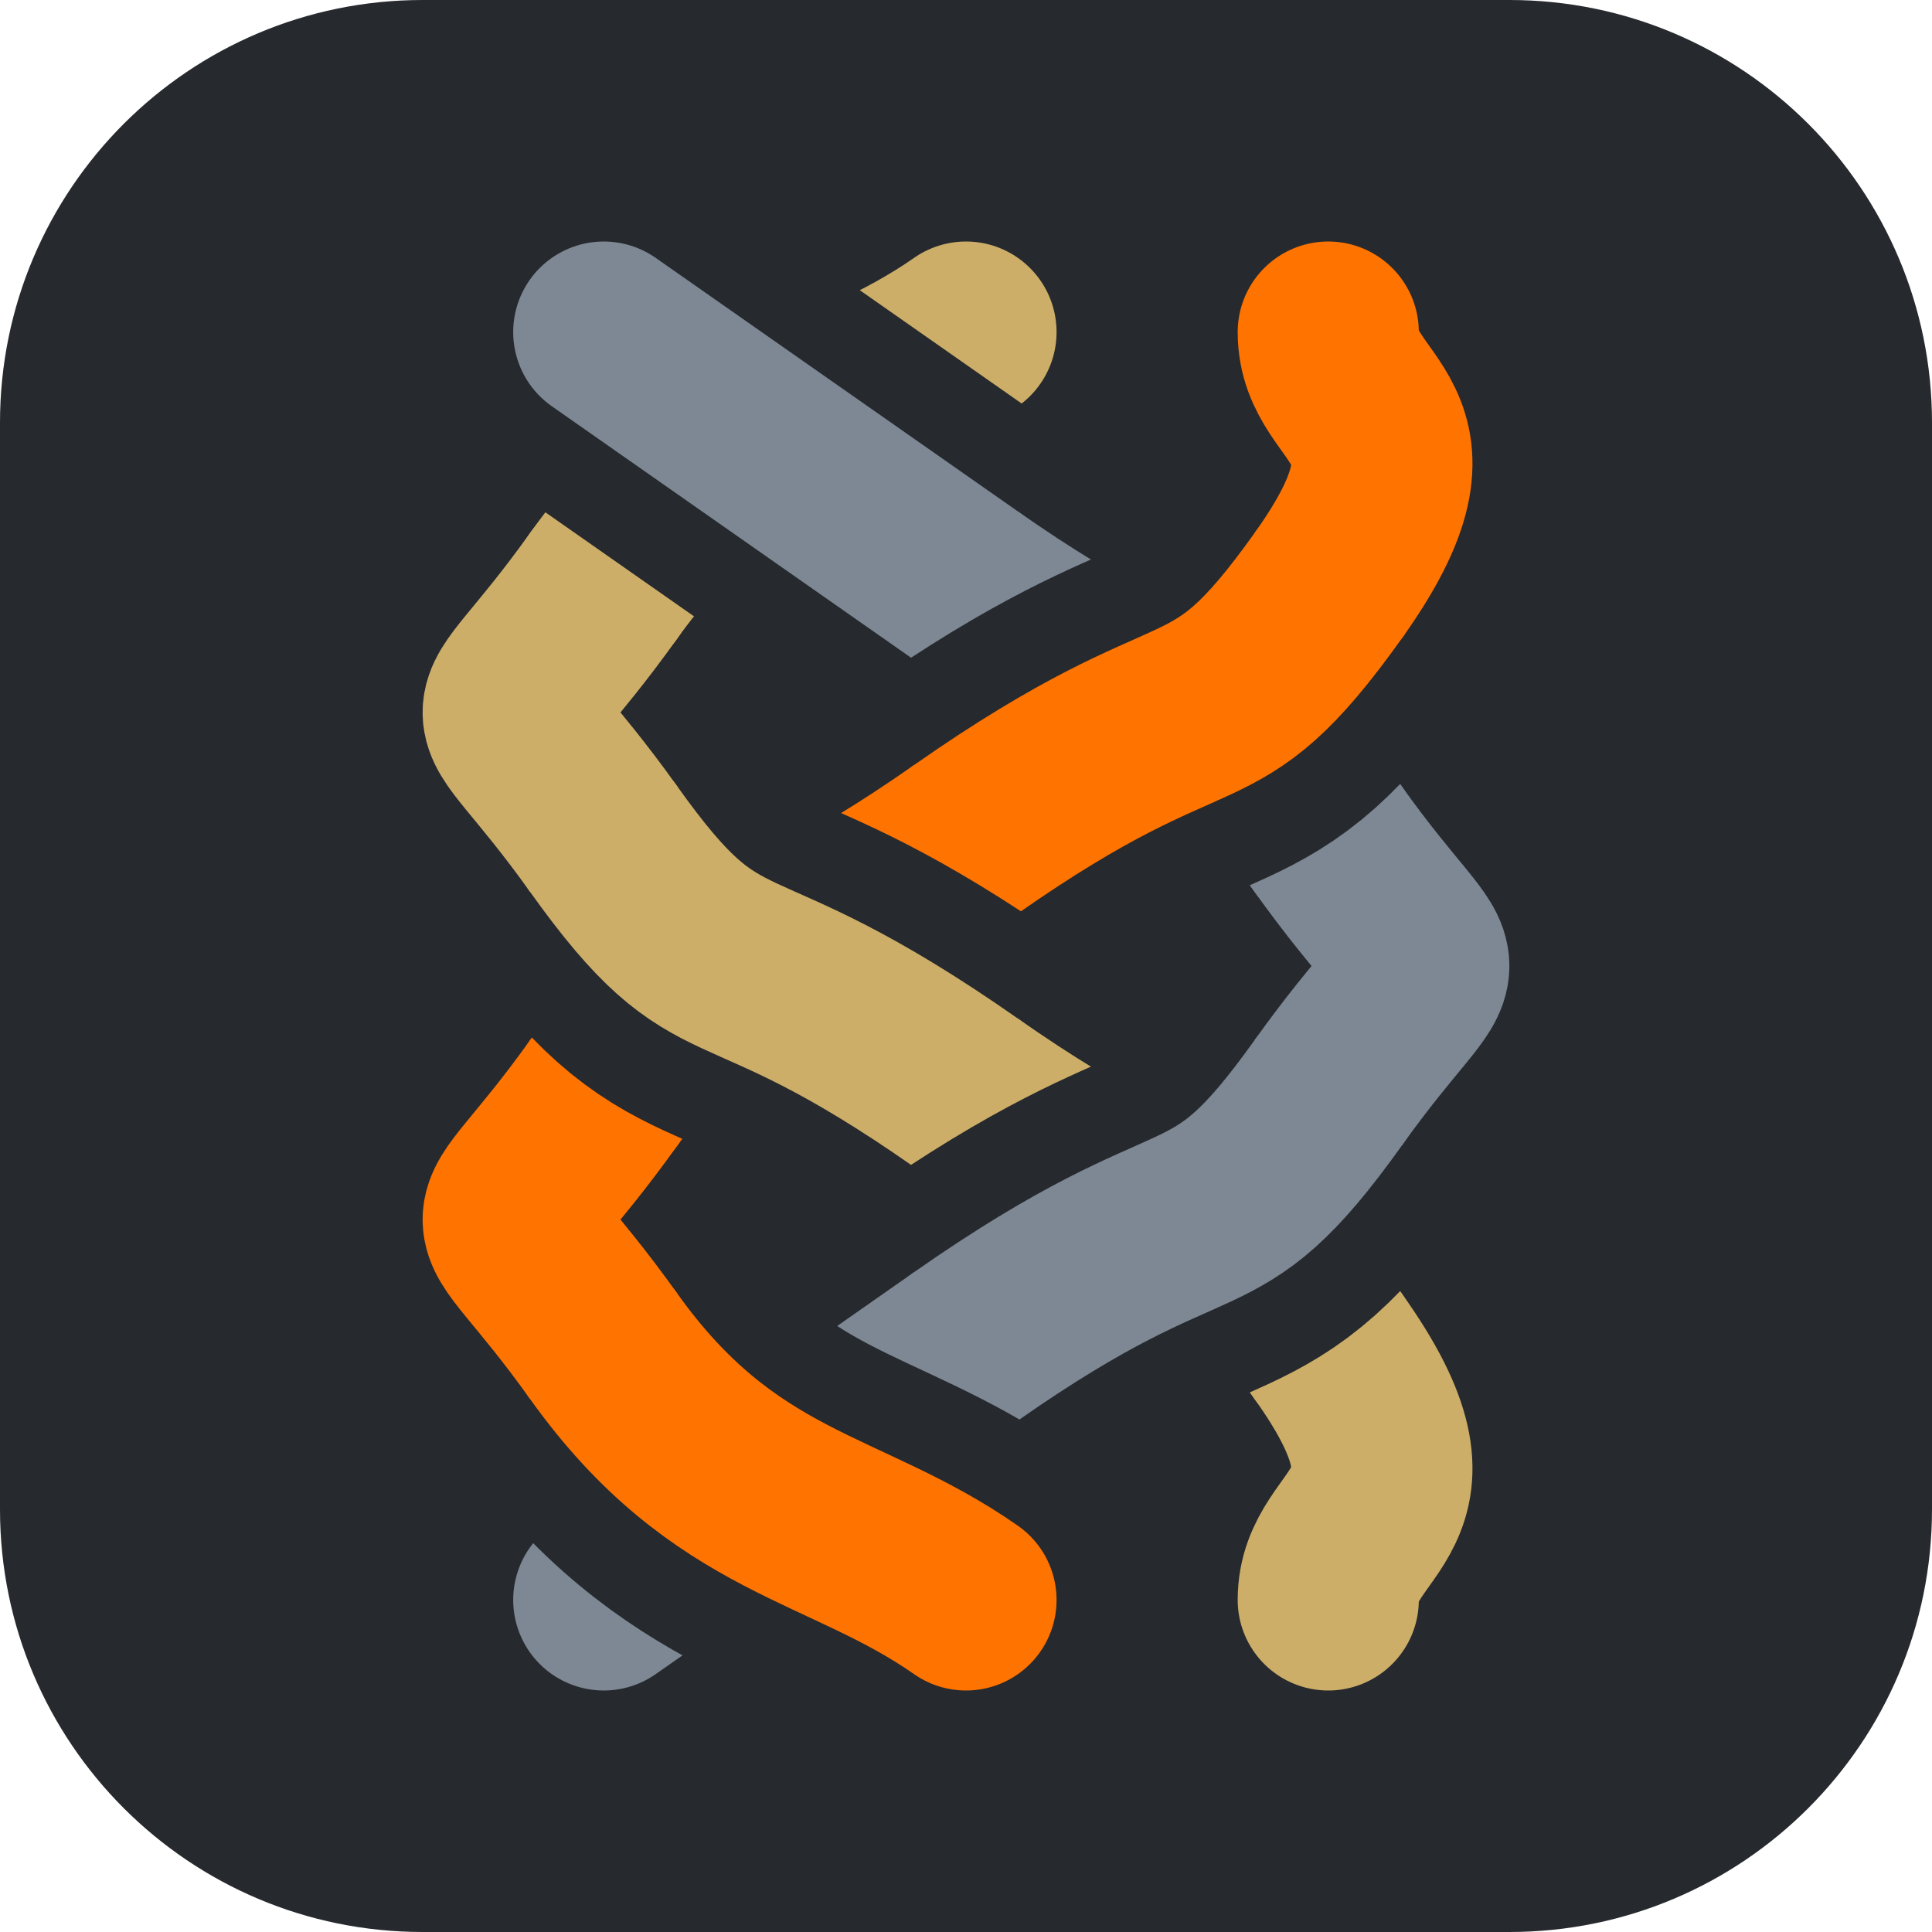
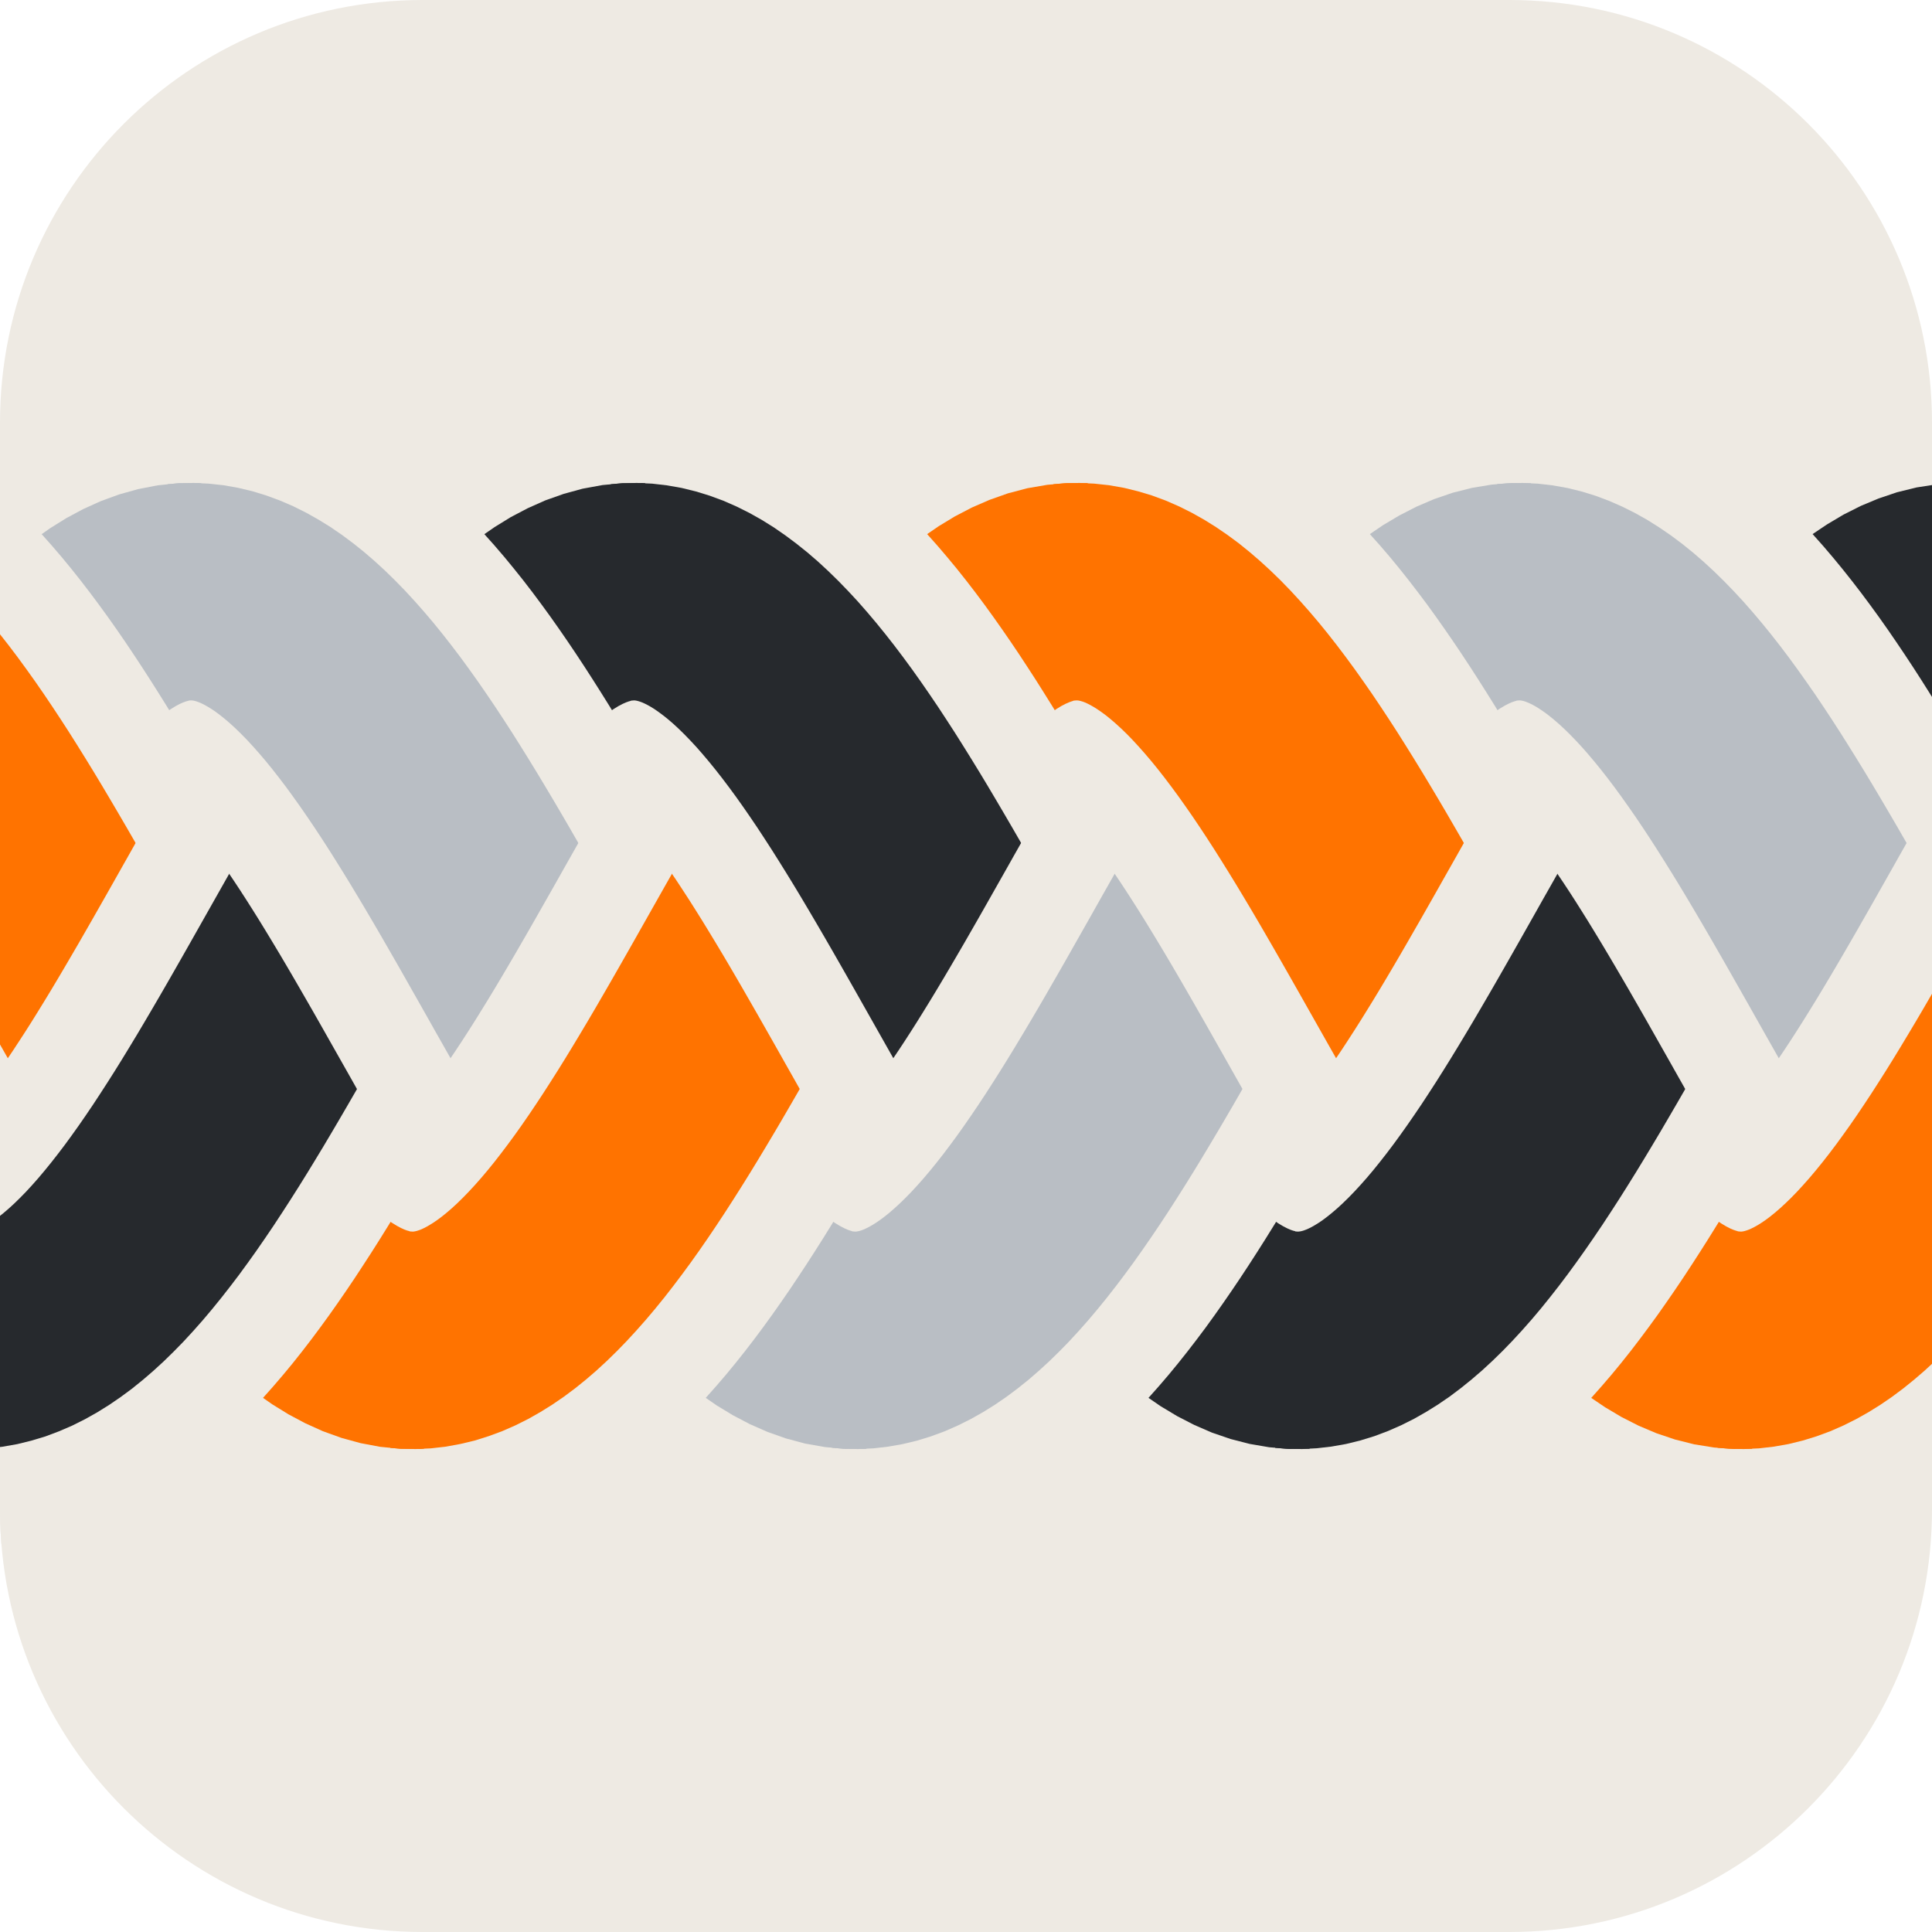
<svg xmlns="http://www.w3.org/2000/svg" viewBox="0 0 32 32">
-   <rect width="32" height="32" rx="7" fill="#26292D" />
-   <path d="M16.00 5.50C14.00 6.90 12.00 6.90 10.00 9.70" stroke="#CDAE68" stroke-width="3.0" stroke-linecap="round" fill="none" />
-   <path d="M22.00 5.50C22.00 6.90 24.00 6.90 22.00 9.70" stroke="#FF7300" stroke-width="3.0" stroke-linecap="round" fill="none" />
-   <path d="M16.00 9.70C20.00 12.50 20.00 11.10 22.00 13.90" stroke="#7D8894" stroke-width="3.0" stroke-linecap="round" fill="none" />
-   <path d="M10.00 9.70C8.00 12.50 8.00 11.10 10.00 13.90" stroke="#CDAE68" stroke-width="3.0" stroke-linecap="round" fill="none" />
-   <path d="M22.00 13.90C24.00 16.70 24.00 15.30 22.00 18.10" stroke="#7D8894" stroke-width="3.0" stroke-linecap="round" fill="none" />
-   <path d="M16.00 13.90C12.00 16.70 12.00 15.30 10.00 18.10" stroke="#FF7300" stroke-width="3.0" stroke-linecap="round" fill="none" />
-   <path d="M16.00 18.10C20.00 20.90 20.00 19.50 22.00 22.30" stroke="#CDAE68" stroke-width="3.0" stroke-linecap="round" fill="none" />
-   <path d="M10.00 18.10C8.00 20.90 8.00 19.50 10.00 22.30" stroke="#FF7300" stroke-width="3.0" stroke-linecap="round" fill="none" />
-   <path d="M16.00 22.30C12.00 25.10 12.00 25.10 10.00 26.50" stroke="#7D8894" stroke-width="3.0" stroke-linecap="round" fill="none" />
-   <path d="M22.00 22.30C24.00 25.10 22.00 25.10 22.00 26.50" stroke="#CDAE68" stroke-width="3.0" stroke-linecap="round" fill="none" />
-   <path d="M10.00 5.50C12.00 6.90 12.00 6.90 16.00 9.70" stroke="#26292D" stroke-width="6.0" stroke-linecap="butt" fill="none" />
-   <path d="M10.00 5.50C12.00 6.90 12.00 6.90 16.00 9.70" stroke="#7D8894" stroke-width="3.0" stroke-linecap="round" fill="none" />
-   <path d="M22.00 9.70C20.00 12.50 20.00 11.10 16.00 13.90" stroke="#26292D" stroke-width="6.0" stroke-linecap="butt" fill="none" />
-   <path d="M22.00 9.70C20.00 12.50 20.00 11.10 16.00 13.90" stroke="#FF7300" stroke-width="3.0" stroke-linecap="round" fill="none" />
-   <path d="M10.00 13.90C12.00 16.70 12.00 15.30 16.00 18.10" stroke="#26292D" stroke-width="6.0" stroke-linecap="butt" fill="none" />
-   <path d="M10.00 13.90C12.00 16.70 12.00 15.30 16.00 18.10" stroke="#CDAE68" stroke-width="3.0" stroke-linecap="round" fill="none" />
-   <path d="M22.00 18.10C20.00 20.90 20.00 19.50 16.00 22.30" stroke="#26292D" stroke-width="6.0" stroke-linecap="butt" fill="none" />
-   <path d="M22.00 18.10C20.00 20.90 20.00 19.50 16.00 22.30" stroke="#7D8894" stroke-width="3.0" stroke-linecap="round" fill="none" />
-   <path d="M10.00 22.30C12.00 25.10 14.00 25.10 16.00 26.50" stroke="#26292D" stroke-width="6.0" stroke-linecap="butt" fill="none" />
-   <path d="M10.00 22.30C12.00 25.10 14.00 25.10 16.00 26.50" stroke="#FF7300" stroke-width="3.0" stroke-linecap="round" fill="none" />
+   <defs>
+     <clipPath id="cA">
+       <rect width="32" height="32" rx="7" />
+     </clipPath>
+   </defs>
+   <rect width="32" height="32" rx="7" fill="#EEEAE3" />
+   <g clip-path="url(#cA)">
+     <path d="M-5.000 17.747L-4.825 18.042L-4.650 18.332L-4.475 18.616L-4.300 18.893L-4.125 19.164L-3.950 19.426L-3.775 19.680L-3.600 19.925L-3.425 20.160L-3.250 20.384L-3.075 20.598L-2.900 20.800L-2.725 20.990L-2.550 21.167L-2.375 21.332L-2.200 21.483L-2.025 21.621L-1.850 21.745L-1.675 21.854L-1.500 21.949L-1.325 22.029L-1.150 22.093L-0.975 22.143L-0.800 22.177L-0.625 22.196L-0.450 22.199L-0.275 22.187L-0.100 22.160L0.075 22.117L0.250 22.058L0.425 21.985L0.600 21.897L0.775 21.793L0.950 21.676L1.125 21.544L1.300 21.399L1.475 21.240L1.650 21.067L1.825 20.883L2.000 20.686L2.175 20.477L2.350 20.257L2.525 20.027L2.700 19.786L2.875 19.536L3.050 19.277L3.225 19.010L3.400 18.736L3.575 18.454L3.750 18.167L3.925 17.874L4.100 17.576L4.275 17.275L4.450 16.970L4.625 16.663L4.800 16.354L4.975 16.044L5.150 15.734L5.325 15.425L5.500 15.118L5.675 14.812L5.850 14.510L6.025 14.211L6.200 13.916L6.375 13.627L6.550 13.344L6.725 13.068L6.900 12.798L7.075 12.537L7.250 12.284L7.425 12.041L7.600 11.808L7.775 11.585L7.950 11.373L8.125 11.172L8.300 10.984L8.475 10.808L8.650 10.645L8.825 10.496L9.000 10.360L9.175 10.239L9.350 10.131L9.525 10.039L9.700 9.961L9.875 9.899L10.050 9.851L10.225 9.819L10.400 9.803L10.575 9.801L10.750 9.816L10.925 9.846L11.100 9.891L11.275 9.951L11.450 10.027L11.625 10.117L11.800 10.222L11.975 10.342L12.150 10.476L12.325 10.623L12.500 10.784L12.675 10.958L12.850 11.145L13.025 11.343L13.200 11.554L13.375 11.775L13.550 12.007L13.725 12.249L13.900 12.500L14.075 12.761L14.250 13.029L14.425 13.304L14.600 13.587L14.775 13.875L14.950 14.168L15.125 14.467L15.300 14.769L15.475 15.074L15.650 15.381L15.825 15.690L16.000 16.000L16.175 16.310L16.350 16.619L16.525 16.926L16.700 17.231L16.875 17.533L17.050 17.832L17.225 18.125L17.400 18.413L17.575 18.696L17.750 18.971L17.925 19.239L18.100 19.500L18.275 19.751L18.450 19.993L18.625 20.225L18.800 20.446L18.975 20.657L19.150 20.855L19.325 21.042L19.500 21.216L19.675 21.377L19.850 21.524L20.025 21.658L20.200 21.778L20.375 21.883L20.550 21.973L20.725 22.049L20.900 22.109L21.075 22.154L21.250 22.184L21.425 22.199L21.600 22.197L21.775 22.181L21.950 22.149L22.125 22.101L22.300 22.039L22.475 21.961L22.650 21.869L22.825 21.761L23.000 21.640L23.175 21.504L23.350 21.355L23.525 21.192L23.700 21.016L23.875 20.828L24.050 20.627L24.225 20.415L24.400 20.192L24.575 19.959L24.750 19.716L24.925 19.463L25.100 19.202L25.275 18.932L25.450 18.656L25.625 18.373L25.800 18.084L25.975 17.789L26.150 17.490L26.325 17.188L26.500 16.882L26.675 16.575L26.850 16.266L27.025 15.956L27.200 15.646L27.375 15.337L27.550 15.030L27.725 14.725L27.900 14.424L28.075 14.126L28.250 13.833L28.425 13.546L28.600 13.264L28.775 12.990L28.950 12.723L29.125 12.464L29.300 12.214L29.475 11.973L29.650 11.743L29.825 11.523L30.000 11.314L30.175 11.117L30.350 10.933L30.525 10.760L30.700 10.601L30.875 10.456L31.050 10.324L31.225 10.207L31.400 10.103L31.575 10.015L31.750 9.942L31.925 9.883L32.100 9.840L32.275 9.813L32.450 9.801L32.625 9.804L32.800 9.823L32.975 9.857L33.150 9.907L33.325 9.971L33.500 10.051L33.675 10.146L33.850 10.255L34.025 10.379L34.200 10.517L34.375 10.668L34.550 10.833L34.725 11.010L34.900 11.200L35.075 11.402L35.250 11.616L35.425 11.840L35.600 12.075L35.775 12.320L35.950 12.574L36.125 12.836L36.300 13.107L36.475 13.384L36.650 13.668L36.825 13.958L37.000 14.253" stroke="#26292D" stroke-width="3.6" stroke-linecap="butt" fill="none" />
+     <path d="M-5.000 20.278L-4.825 20.049L-4.650 19.809L-4.475 19.560L-4.300 19.302L-4.125 19.036L-3.950 18.762L-3.775 18.481L-3.600 18.194L-3.425 17.902L-3.250 17.605L-3.075 17.303L-2.900 16.999L-2.725 16.692L-2.550 16.383L-2.375 16.074L-2.200 15.764L-2.025 15.455L-1.850 15.147L-1.675 14.841L-1.500 14.538L-1.325 14.239L-1.150 13.944L-0.975 13.655L-0.800 13.371L-0.625 13.094L-0.450 12.824L-0.275 12.562L-0.100 12.308L0.075 12.064L0.250 11.830L0.425 11.606L0.600 11.393L0.775 11.191L0.950 11.001L1.125 10.824L1.300 10.660L1.475 10.510L1.650 10.373L1.825 10.250L2.000 10.141L2.175 10.047L2.350 9.968L2.525 9.904L2.700 9.855L2.875 9.821L3.050 9.803L3.225 9.801L3.400 9.814L3.575 9.842L3.750 9.886L3.925 9.945L4.100 10.019L4.275 10.108L4.450 10.212L4.625 10.330L4.800 10.462L4.975 10.609L5.150 10.768L5.325 10.941L5.500 11.126L5.675 11.324L5.850 11.533L6.025 11.754L6.200 11.985L6.375 12.226L6.550 12.476L6.725 12.735L6.900 13.003L7.075 13.278L7.250 13.559L7.425 13.847L7.600 14.140L7.775 14.438L7.950 14.740L8.125 15.045L8.300 15.352L8.475 15.661L8.650 15.970L8.825 16.280L9.000 16.589L9.175 16.897L9.350 17.202L9.525 17.505L9.700 17.803L9.875 18.097L10.050 18.386L10.225 18.669L10.400 18.945L10.575 19.214L10.750 19.475L10.925 19.727L11.100 19.970L11.275 20.203L11.450 20.426L11.625 20.637L11.800 20.837L11.975 21.025L12.150 21.200L12.325 21.362L12.500 21.511L12.675 21.646L12.850 21.767L13.025 21.873L13.200 21.965L13.375 22.042L13.550 22.104L13.725 22.151L13.900 22.182L14.075 22.198L14.250 22.198L14.425 22.183L14.600 22.153L14.775 22.107L14.950 22.045L15.125 21.969L15.300 21.878L15.475 21.772L15.650 21.652L15.825 21.518L16.000 21.369L16.175 21.208L16.350 21.033L16.525 20.846L16.700 20.647L16.875 20.436L17.050 20.214L17.225 19.982L17.400 19.739L17.575 19.487L17.750 19.227L17.925 18.958L18.100 18.682L18.275 18.400L18.450 18.111L18.625 17.817L18.800 17.519L18.975 17.217L19.150 16.912L19.325 16.604L19.500 16.295L19.675 15.985L19.850 15.676L20.025 15.367L20.200 15.059L20.375 14.754L20.550 14.452L20.725 14.154L20.900 13.861L21.075 13.573L21.250 13.291L21.425 13.016L21.600 12.748L21.775 12.488L21.950 12.237L22.125 11.996L22.300 11.764L22.475 11.544L22.650 11.334L22.825 11.136L23.000 10.950L23.175 10.776L23.350 10.616L23.525 10.469L23.700 10.336L23.875 10.217L24.050 10.113L24.225 10.023L24.400 9.948L24.575 9.888L24.750 9.844L24.925 9.815L25.100 9.801L25.275 9.803L25.450 9.820L25.625 9.853L25.800 9.901L25.975 9.964L26.150 10.043L26.325 10.136L26.500 10.244L26.675 10.366L26.850 10.503L27.025 10.653L27.200 10.816L27.375 10.993L27.550 11.182L27.725 11.383L27.900 11.595L28.075 11.819L28.250 12.053L28.425 12.296L28.600 12.549L28.775 12.811L28.950 13.081L29.125 13.357L29.300 13.641L29.475 13.930L29.650 14.225L29.825 14.524L30.000 14.827L30.175 15.132L30.350 15.440L30.525 15.749L30.700 16.059L30.875 16.369L31.050 16.677L31.225 16.984L31.400 17.289L31.575 17.590L31.750 17.888L31.925 18.180L32.100 18.468L32.275 18.749L32.450 19.023L32.625 19.290L32.800 19.548L32.975 19.798L33.150 20.038L33.325 20.268L33.500 20.487L33.675 20.695L33.850 20.892L34.025 21.076L34.200 21.247L34.375 21.406L34.550 21.551L34.725 21.682L34.900 21.799L35.075 21.901L35.250 21.989L35.425 22.061L35.600 22.119L35.775 22.161L35.950 22.188L36.125 22.200L36.300 22.196L36.475 22.176L36.650 22.141L36.825 22.091L37.000 22.025" stroke="#B9BEC4" stroke-width="3.6" stroke-linecap="butt" fill="none" />
+     <path d="M-5.000 9.975L-4.825 9.909L-4.650 9.859L-4.475 9.824L-4.300 9.804L-4.125 9.800L-3.950 9.812L-3.775 9.839L-3.600 9.881L-3.425 9.939L-3.250 10.011L-3.075 10.099L-2.900 10.201L-2.725 10.318L-2.550 10.449L-2.375 10.594L-2.200 10.753L-2.025 10.924L-1.850 11.108L-1.675 11.305L-1.500 11.513L-1.325 11.732L-1.150 11.962L-0.975 12.202L-0.800 12.452L-0.625 12.710L-0.450 12.977L-0.275 13.251L-0.100 13.532L0.075 13.820L0.250 14.112L0.425 14.410L0.600 14.711L0.775 15.016L0.950 15.323L1.125 15.631L1.300 15.941L1.475 16.251L1.650 16.560L1.825 16.868L2.000 17.173L2.175 17.476L2.350 17.775L2.525 18.070L2.700 18.359L2.875 18.643L3.050 18.919L3.225 19.189L3.400 19.451L3.575 19.704L3.750 19.947L3.925 20.181L4.100 20.405L4.275 20.617L4.450 20.818L4.625 21.007L4.800 21.184L4.975 21.347L5.150 21.497L5.325 21.634L5.500 21.756L5.675 21.864L5.850 21.957L6.025 22.036L6.200 22.099L6.375 22.147L6.550 22.180L6.725 22.197L6.900 22.199L7.075 22.185L7.250 22.156L7.425 22.112L7.600 22.052L7.775 21.977L7.950 21.887L8.125 21.783L8.300 21.664L8.475 21.531L8.650 21.384L8.825 21.224L9.000 21.050L9.175 20.864L9.350 20.666L9.525 20.456L9.700 20.236L9.875 20.004L10.050 19.763L10.225 19.512L10.400 19.252L10.575 18.984L10.750 18.709L10.925 18.427L11.100 18.139L11.275 17.846L11.450 17.548L11.625 17.246L11.800 16.941L11.975 16.633L12.150 16.324L12.325 16.015L12.500 15.705L12.675 15.396L12.850 15.088L13.025 14.783L13.200 14.481L13.375 14.183L13.550 13.889L13.725 13.600L13.900 13.318L14.075 13.042L14.250 12.773L14.425 12.513L14.600 12.261L14.775 12.018L14.950 11.786L15.125 11.564L15.300 11.353L15.475 11.154L15.650 10.967L15.825 10.792L16.000 10.631L16.175 10.482L16.350 10.348L16.525 10.228L16.700 10.122L16.875 10.031L17.050 9.955L17.225 9.893L17.400 9.847L17.575 9.817L17.750 9.802L17.925 9.802L18.100 9.818L18.275 9.849L18.450 9.896L18.625 9.958L18.800 10.035L18.975 10.127L19.150 10.233L19.325 10.354L19.500 10.489L19.675 10.638L19.850 10.800L20.025 10.975L20.200 11.163L20.375 11.363L20.550 11.574L20.725 11.797L20.900 12.030L21.075 12.273L21.250 12.525L21.425 12.786L21.600 13.055L21.775 13.331L21.950 13.614L22.125 13.903L22.300 14.197L22.475 14.495L22.650 14.798L22.825 15.103L23.000 15.411L23.175 15.720L23.350 16.030L23.525 16.339L23.700 16.648L23.875 16.955L24.050 17.260L24.225 17.562L24.400 17.860L24.575 18.153L24.750 18.441L24.925 18.722L25.100 18.997L25.275 19.265L25.450 19.524L25.625 19.774L25.800 20.015L25.975 20.246L26.150 20.467L26.325 20.676L26.500 20.874L26.675 21.059L26.850 21.232L27.025 21.391L27.200 21.538L27.375 21.670L27.550 21.788L27.725 21.892L27.900 21.981L28.075 22.055L28.250 22.114L28.425 22.158L28.600 22.186L28.775 22.199L28.950 22.197L29.125 22.179L29.300 22.145L29.475 22.096L29.650 22.032L29.825 21.953L30.000 21.859L30.175 21.750L30.350 21.627L30.525 21.490L30.700 21.340L30.875 21.176L31.050 20.999L31.225 20.809L31.400 20.607L31.575 20.394L31.750 20.170L31.925 19.936L32.100 19.692L32.275 19.438L32.450 19.176L32.625 18.906L32.800 18.629L32.975 18.345L33.150 18.056L33.325 17.761L33.500 17.462L33.675 17.159L33.850 16.853L34.025 16.545L34.200 16.236L34.375 15.926L34.550 15.617L34.725 15.308L34.900 15.001L35.075 14.697L35.250 14.395L35.425 14.098L35.600 13.806L35.775 13.519L35.950 13.238L36.125 12.964L36.300 12.698L36.475 12.440L36.650 12.191L36.825 11.951L37.000 11.722" stroke="#FF7300" stroke-width="3.6" stroke-linecap="butt" fill="none" />
+     <path d="M-5.000 20.278L-4.926 20.183L-4.852 20.085L-4.778 19.986L-4.704 19.885L-4.630 19.782L-4.557 19.677L-4.483 19.571L-4.409 19.463L-4.335 19.354L-4.261 19.243L-4.187 19.131L-4.113 19.017L-4.039 18.902L-3.965 18.786L-3.891 18.669L-3.817 18.550L-3.743 18.430L-3.670 18.309L-3.596 18.187L-3.522 18.064L-3.448 17.940L-3.374 17.816L-3.300 17.690L-3.226 17.564L-3.152 17.437L-3.078 17.309L-3.004 17.181L-2.930 17.052L-2.857 16.923L-2.783 16.793L-2.709 16.663L-2.635 16.533L-2.561 16.403L-2.487 16.272L-2.413 16.141L-2.339 16.010L-2.265 15.879L-2.191 15.749L-2.117 15.618L-2.044 15.487L-1.970 15.357L-1.896 15.227L-1.822 15.097L-1.748 14.968L-1.674 14.839L-1.600 14.711L-1.526 14.583L-1.452 14.456L-1.378 14.330L-1.304 14.204L-1.230 14.079L-1.157 13.955L-1.083 13.832L-1.009 13.710L-0.935 13.589L-0.861 13.469L-0.787 13.350L-0.713 13.232L-0.639 13.116L-0.565 13.001" stroke="#EEEAE3" stroke-width="6.8" stroke-linecap="butt" fill="none" />
+     <path d="M-5.000 20.278L-4.921 20.176L-4.842 20.072L-4.763 19.966L-4.684 19.857L-4.605 19.747L-4.527 19.635L-4.448 19.520L-4.369 19.404L-4.290 19.287L-4.211 19.168L-4.132 19.047L-4.053 18.924L-3.974 18.800L-3.895 18.675L-3.816 18.548L-3.737 18.420L-3.658 18.291L-3.580 18.160L-3.501 18.029L-3.422 17.896L-3.343 17.763L-3.264 17.628L-3.185 17.493L-3.106 17.357L-3.027 17.221L-2.948 17.083L-2.869 16.945L-2.790 16.807L-2.712 16.668L-2.633 16.529L-2.554 16.390L-2.475 16.250L-2.396 16.111L-2.317 15.971L-2.238 15.831L-2.159 15.692L-2.080 15.552L-2.001 15.413L-1.922 15.274L-1.844 15.135L-1.765 14.997L-1.686 14.860L-1.607 14.723L-1.528 14.586L-1.449 14.451L-1.370 14.316L-1.291 14.182L-1.212 14.049L-1.133 13.916L-1.054 13.785L-0.975 13.655L-0.897 13.527L-0.818 13.399L-0.739 13.273L-0.660 13.148L-0.581 13.025L-0.502 12.903L-0.423 12.783L-0.344 12.664L-0.265 12.547" stroke="#B9BEC4" stroke-width="3.6" stroke-linecap="butt" fill="none" />
+     <path d="M-4.101 9.801L-3.981 9.809L-3.861 9.824L-3.741 9.846L-3.621 9.875L-3.501 9.912L-3.381 9.956L-3.261 10.006L-3.141 10.064L-3.021 10.129L-2.901 10.201L-2.781 10.279L-2.661 10.365L-2.541 10.457L-2.421 10.555L-2.301 10.660L-2.181 10.771L-2.061 10.888L-1.941 11.011L-1.821 11.140L-1.701 11.275L-1.581 11.415L-1.461 11.561L-1.341 11.712L-1.221 11.868L-1.101 12.029L-0.981 12.194L-0.861 12.364L-0.741 12.538L-0.621 12.717L-0.501 12.899L-0.381 13.085L-0.261 13.274L-0.141 13.466L-0.021 13.662L0.099 13.860L0.219 14.060L0.339 14.263L0.459 14.468L0.579 14.675L0.699 14.883L0.819 15.093L0.939 15.304L1.059 15.515L1.179 15.727L1.299 15.940L1.419 16.152L1.539 16.364L1.659 16.576L1.779 16.787L1.899 16.998L2.019 17.207L2.139 17.414L2.259 17.620L2.379 17.825L2.499 18.027L2.619 18.226L2.739 18.423L2.859 18.617L2.979 18.808L3.099 18.996" stroke="#EEEAE3" stroke-width="6.8" stroke-linecap="butt" fill="none" />
+     <path d="M-4.401 9.814L-4.271 9.803L-4.141 9.800L-4.011 9.806L-3.881 9.821L-3.751 9.844L-3.621 9.875L-3.491 9.915L-3.361 9.964L-3.231 10.020L-3.101 10.085L-2.971 10.158L-2.841 10.239L-2.711 10.328L-2.581 10.425L-2.451 10.530L-2.321 10.642L-2.191 10.761L-2.061 10.888L-1.931 11.022L-1.801 11.162L-1.671 11.310L-1.541 11.463L-1.411 11.623L-1.281 11.789L-1.151 11.961L-1.021 12.139L-0.891 12.321L-0.761 12.509L-0.631 12.702L-0.501 12.899L-0.371 13.100L-0.241 13.306L-0.111 13.515L0.019 13.727L0.149 13.943L0.279 14.162L0.409 14.383L0.539 14.606L0.669 14.831L0.799 15.058L0.929 15.286L1.059 15.515L1.189 15.745L1.319 15.975L1.449 16.205L1.579 16.435L1.709 16.664L1.839 16.893L1.969 17.120L2.099 17.345L2.229 17.569L2.359 17.791L2.489 18.010L2.619 18.226L2.749 18.439L2.879 18.649L3.009 18.856L3.139 19.058L3.269 19.256L3.399 19.450" stroke="#FF7300" stroke-width="3.6" stroke-linecap="butt" fill="none" />
+     <path d="M-0.436 22.199L-0.316 22.191L-0.196 22.177L-0.076 22.155L0.044 22.125L0.164 22.089L0.284 22.045L0.404 21.995L0.524 21.937L0.644 21.872L0.764 21.801L0.884 21.722L1.004 21.637L1.124 21.545L1.244 21.447L1.364 21.342L1.484 21.231L1.604 21.114L1.724 20.991L1.844 20.862L1.964 20.727L2.084 20.587L2.204 20.442L2.324 20.291L2.444 20.135L2.564 19.974L2.684 19.809L2.804 19.639L2.924 19.465L3.044 19.287L3.164 19.104L3.284 18.919L3.404 18.730L3.524 18.537L3.644 18.342L3.764 18.144L3.884 17.943L4.004 17.740L4.124 17.535L4.244 17.329L4.364 17.120L4.484 16.911L4.604 16.700L4.724 16.489L4.844 16.277L4.964 16.064L5.084 15.852L5.204 15.639L5.324 15.428L5.444 15.216L5.564 15.006L5.684 14.797L5.804 14.589L5.924 14.383L6.044 14.179L6.164 13.977L6.284 13.777L6.404 13.580L6.524 13.386L6.644 13.195L6.764 13.007" stroke="#EEEAE3" stroke-width="6.8" stroke-linecap="butt" fill="none" />
+     <path d="M-0.736 22.186L-0.606 22.197L-0.476 22.200L-0.346 22.194L-0.216 22.180L-0.086 22.157L0.044 22.125L0.174 22.086L0.304 22.037L0.434 21.981L0.564 21.916L0.694 21.843L0.824 21.762L0.954 21.673L1.084 21.577L1.214 21.472L1.344 21.360L1.474 21.241L1.604 21.114L1.734 20.981L1.864 20.840L1.994 20.693L2.124 20.539L2.254 20.379L2.384 20.213L2.514 20.042L2.644 19.864L2.774 19.682L2.904 19.494L3.034 19.302L3.164 19.104L3.294 18.903L3.424 18.698L3.554 18.489L3.684 18.276L3.814 18.061L3.944 17.842L4.074 17.621L4.204 17.398L4.334 17.173L4.464 16.946L4.594 16.718L4.724 16.489L4.854 16.259L4.984 16.029L5.114 15.799L5.244 15.569L5.374 15.339L5.504 15.111L5.634 14.884L5.764 14.658L5.894 14.435L6.024 14.213L6.154 13.994L6.284 13.777L6.414 13.564L6.544 13.354L6.674 13.148L6.804 12.945L6.934 12.747L7.064 12.554" stroke="#26292D" stroke-width="3.6" stroke-linecap="butt" fill="none" />
+     <path d="M3.228 9.801L3.348 9.808L3.468 9.823L3.588 9.845L3.708 9.874L3.828 9.910L3.948 9.954L4.068 10.004L4.188 10.062L4.308 10.127L4.428 10.198L4.548 10.276L4.668 10.361L4.788 10.453L4.908 10.551L5.028 10.656L5.148 10.767L5.268 10.884L5.388 11.007L5.508 11.136L5.628 11.270L5.748 11.410L5.868 11.556L5.988 11.706L6.108 11.862L6.228 12.023L6.348 12.188L6.468 12.358L6.588 12.532L6.708 12.710L6.828 12.892L6.948 13.078L7.068 13.267L7.188 13.459L7.308 13.655L7.428 13.853L7.548 14.053L7.668 14.256L7.788 14.461L7.908 14.668L8.028 14.876L8.148 15.085L8.268 15.296L8.388 15.508L8.508 15.720L8.628 15.932L8.748 16.144L8.868 16.357L8.988 16.569L9.108 16.780L9.228 16.990L9.348 17.199L9.468 17.407L9.588 17.613L9.708 17.817L9.828 18.019L9.948 18.219L10.068 18.416L10.188 18.610L10.308 18.801L10.428 18.989" stroke="#EEEAE3" stroke-width="6.8" stroke-linecap="butt" fill="none" />
+     <path d="M2.928 9.814L3.058 9.803L3.188 9.800L3.318 9.806L3.448 9.820L3.578 9.843L3.708 9.874L3.838 9.914L3.968 9.962L4.098 10.018L4.228 10.083L4.358 10.156L4.488 10.236L4.618 10.325L4.748 10.422L4.878 10.526L5.008 10.638L5.138 10.757L5.268 10.884L5.398 11.017L5.528 11.158L5.658 11.305L5.788 11.458L5.918 11.618L6.048 11.784L6.178 11.955L6.308 12.133L6.438 12.315L6.568 12.503L6.698 12.695L6.828 12.892L6.958 13.093L7.088 13.299L7.218 13.508L7.348 13.720L7.478 13.936L7.608 14.154L7.738 14.375L7.868 14.598L7.998 14.824L8.128 15.050L8.258 15.278L8.388 15.508L8.518 15.737L8.648 15.967L8.778 16.198L8.908 16.427L9.038 16.657L9.168 16.885L9.298 17.112L9.428 17.338L9.558 17.562L9.688 17.783L9.818 18.003L9.948 18.219L10.078 18.432L10.208 18.642L10.338 18.849L10.468 19.051L10.598 19.249L10.728 19.443" stroke="#B9BEC4" stroke-width="3.6" stroke-linecap="butt" fill="none" />
+     <path d="M6.903 22.199L7.023 22.191L7.143 22.176L7.263 22.153L7.383 22.124L7.503 22.087L7.623 22.043L7.743 21.992L7.863 21.934L7.983 21.869L8.103 21.797L8.223 21.718L8.343 21.632L8.463 21.540L8.583 21.442L8.703 21.337L8.823 21.225L8.943 21.108L9.063 20.985L9.183 20.855L9.303 20.720L9.423 20.580L9.543 20.434L9.663 20.283L9.783 20.127L9.903 19.966L10.023 19.800L10.143 19.630L10.263 19.456L10.383 19.277L10.503 19.095L10.623 18.909L10.743 18.720L10.863 18.527L10.983 18.332L11.103 18.134L11.223 17.933L11.343 17.730L11.463 17.525L11.583 17.318L11.703 17.110L11.823 16.900L11.943 16.689L12.063 16.478L12.183 16.266L12.303 16.053L12.423 15.841L12.543 15.629L12.663 15.417L12.783 15.206L12.903 14.995L13.023 14.786L13.143 14.579L13.263 14.373L13.383 14.169L13.503 13.967L13.623 13.767L13.743 13.570L13.863 13.376L13.983 13.185L14.103 12.998" stroke="#EEEAE3" stroke-width="6.8" stroke-linecap="butt" fill="none" />
+     <path d="M6.603 22.187L6.733 22.197L6.863 22.200L6.993 22.194L7.123 22.179L7.253 22.155L7.383 22.124L7.513 22.083L7.643 22.035L7.773 21.978L7.903 21.913L8.033 21.839L8.163 21.758L8.293 21.669L8.423 21.572L8.553 21.467L8.683 21.355L8.813 21.235L8.943 21.108L9.073 20.974L9.203 20.833L9.333 20.686L9.463 20.532L9.593 20.372L9.723 20.205L9.853 20.033L9.983 19.856L10.113 19.673L10.243 19.485L10.373 19.292L10.503 19.095L10.633 18.893L10.763 18.688L10.893 18.479L11.023 18.266L11.153 18.050L11.283 17.832L11.413 17.611L11.543 17.387L11.673 17.162L11.803 16.935L11.933 16.707L12.063 16.478L12.193 16.248L12.323 16.018L12.453 15.788L12.583 15.558L12.713 15.329L12.843 15.100L12.973 14.873L13.103 14.648L13.233 14.424L13.363 14.202L13.493 13.983L13.623 13.767L13.753 13.554L13.883 13.344L14.013 13.138L14.143 12.936L14.273 12.738L14.403 12.545" stroke="#FF7300" stroke-width="3.6" stroke-linecap="butt" fill="none" />
+     <path d="M10.568 9.801L10.688 9.809L10.808 9.824L10.928 9.846L11.048 9.876L11.168 9.912L11.288 9.956L11.408 10.007L11.528 10.065L11.648 10.130L11.768 10.202L11.888 10.281L12.008 10.366L12.128 10.458L12.248 10.556L12.368 10.661L12.488 10.773L12.608 10.890L12.728 11.013L12.848 11.142L12.968 11.277L13.088 11.418L13.208 11.563L13.328 11.714L13.448 11.870L13.568 12.031L13.688 12.197L13.808 12.367L13.928 12.541L14.048 12.719L14.168 12.902L14.288 13.087L14.408 13.277L14.528 13.469L14.648 13.665L14.768 13.863L14.888 14.063L15.008 14.266L15.128 14.471L15.248 14.678L15.368 14.887L15.488 15.096L15.608 15.307L15.728 15.518L15.848 15.730L15.968 15.943L16.088 16.155L16.208 16.368L16.328 16.580L16.448 16.791L16.568 17.001L16.688 17.210L16.808 17.418L16.928 17.624L17.048 17.828L17.168 18.030L17.288 18.229L17.408 18.426L17.528 18.620L17.648 18.811L17.768 18.999" stroke="#EEEAE3" stroke-width="6.8" stroke-linecap="butt" fill="none" />
+     <path d="M10.268 9.814L10.398 9.803L10.528 9.800L10.658 9.806L10.788 9.821L10.918 9.844L11.048 9.876L11.178 9.916L11.308 9.964L11.438 10.021L11.568 10.086L11.698 10.159L11.828 10.240L11.958 10.330L12.088 10.427L12.218 10.531L12.348 10.643L12.478 10.763L12.608 10.890L12.738 11.024L12.868 11.164L12.998 11.312L13.128 11.466L13.258 11.626L13.388 11.792L13.518 11.964L13.648 12.141L13.778 12.324L13.908 12.512L14.038 12.704L14.168 12.902L14.298 13.103L14.428 13.309L14.558 13.518L14.688 13.730L14.818 13.946L14.948 14.165L15.078 14.386L15.208 14.609L15.338 14.834L15.468 15.061L15.598 15.289L15.728 15.518L15.858 15.748L15.988 15.978L16.118 16.208L16.248 16.438L16.378 16.668L16.508 16.896L16.638 17.123L16.768 17.349L16.898 17.572L17.028 17.794L17.158 18.013L17.288 18.229L17.418 18.442L17.548 18.652L17.678 18.858L17.808 19.061L17.938 19.259L18.068 19.452" stroke="#26292D" stroke-width="3.6" stroke-linecap="butt" fill="none" />
+     <path d="M14.232 22.199L14.352 22.191L14.472 22.176L14.592 22.154L14.712 22.125L14.832 22.088L14.952 22.045L15.072 21.994L15.192 21.936L15.312 21.871L15.432 21.799L15.552 21.721L15.672 21.636L15.792 21.544L15.912 21.445L16.032 21.341L16.152 21.230L16.272 21.112L16.392 20.989L16.512 20.860L16.632 20.725L16.752 20.585L16.872 20.439L16.992 20.288L17.112 20.132L17.232 19.972L17.352 19.806L17.472 19.636L17.592 19.462L17.712 19.284L17.832 19.102L17.952 18.916L18.072 18.727L18.192 18.534L18.312 18.339L18.432 18.141L18.552 17.940L18.672 17.737L18.792 17.532L18.912 17.326L19.032 17.117L19.152 16.908L19.272 16.697L19.392 16.485L19.512 16.273L19.632 16.061L19.752 15.848L19.872 15.636L19.992 15.424L20.112 15.213L20.232 15.003L20.352 14.794L20.472 14.586L20.592 14.380L20.712 14.176L20.832 13.974L20.952 13.774L21.072 13.577L21.192 13.383L21.312 13.192L21.432 13.004" stroke="#EEEAE3" stroke-width="6.8" stroke-linecap="butt" fill="none" />
+     <path d="M13.932 22.186L14.062 22.197L14.192 22.200L14.322 22.194L14.452 22.179L14.582 22.156L14.712 22.125L14.842 22.085L14.972 22.037L15.102 21.980L15.232 21.915L15.362 21.842L15.492 21.761L15.622 21.672L15.752 21.575L15.882 21.471L16.012 21.358L16.142 21.239L16.272 21.112L16.402 20.979L16.532 20.838L16.662 20.691L16.792 20.537L16.922 20.377L17.052 20.211L17.182 20.039L17.312 19.862L17.442 19.679L17.572 19.491L17.702 19.299L17.832 19.102L17.962 18.900L18.092 18.695L18.222 18.486L18.352 18.273L18.482 18.057L18.612 17.839L18.742 17.618L18.872 17.395L19.002 17.169L19.132 16.943L19.262 16.715L19.392 16.485L19.522 16.256L19.652 16.026L19.782 15.795L19.912 15.565L20.042 15.336L20.172 15.108L20.302 14.881L20.432 14.655L20.562 14.431L20.692 14.210L20.822 13.991L20.952 13.774L21.082 13.561L21.212 13.351L21.342 13.145L21.472 12.943L21.602 12.745L21.732 12.551" stroke="#B9BEC4" stroke-width="3.6" stroke-linecap="butt" fill="none" />
+     <path d="M17.897 9.801L18.017 9.809L18.137 9.823L18.257 9.845L18.377 9.875L18.497 9.911L18.617 9.955L18.737 10.005L18.857 10.063L18.977 10.128L19.097 10.199L19.217 10.278L19.337 10.363L19.457 10.455L19.577 10.553L19.697 10.657L19.817 10.768L19.937 10.885L20.057 11.009L20.177 11.138L20.297 11.272L20.417 11.412L20.537 11.558L20.657 11.709L20.777 11.865L20.897 12.025L21.017 12.191L21.137 12.361L21.257 12.535L21.377 12.713L21.497 12.895L21.617 13.081L21.737 13.270L21.857 13.462L21.977 13.658L22.097 13.856L22.217 14.056L22.337 14.259L22.457 14.464L22.577 14.671L22.697 14.879L22.817 15.089L22.937 15.299L23.057 15.511L23.177 15.723L23.297 15.935L23.417 16.148L23.537 16.360L23.657 16.572L23.777 16.783L23.897 16.993L24.017 17.202L24.137 17.410L24.257 17.616L24.377 17.820L24.497 18.022L24.617 18.222L24.737 18.419L24.857 18.613L24.977 18.804L25.097 18.992" stroke="#EEEAE3" stroke-width="6.8" stroke-linecap="butt" fill="none" />
+     <path d="M17.597 9.814L17.727 9.803L17.857 9.800L17.987 9.806L18.117 9.820L18.247 9.843L18.377 9.875L18.507 9.914L18.637 9.962L18.767 10.019L18.897 10.084L19.027 10.157L19.157 10.238L19.287 10.327L19.417 10.423L19.547 10.528L19.677 10.640L19.807 10.759L19.937 10.885L20.067 11.019L20.197 11.160L20.327 11.307L20.457 11.460L20.587 11.620L20.717 11.786L20.847 11.958L20.977 12.135L21.107 12.318L21.237 12.505L21.367 12.698L21.497 12.895L21.627 13.096L21.757 13.302L21.887 13.511L22.017 13.723L22.147 13.939L22.277 14.157L22.407 14.378L22.537 14.602L22.667 14.827L22.797 15.054L22.927 15.282L23.057 15.511L23.187 15.741L23.317 15.971L23.447 16.201L23.577 16.431L23.707 16.660L23.837 16.888L23.967 17.115L24.097 17.341L24.227 17.565L24.357 17.786L24.487 18.006L24.617 18.222L24.747 18.435L24.877 18.645L25.007 18.852L25.137 19.054L25.267 19.252L25.397 19.446" stroke="#FF7300" stroke-width="3.6" stroke-linecap="butt" fill="none" />
+     <path d="M21.572 22.199L21.692 22.191L21.812 22.175L21.932 22.153L22.052 22.123L22.172 22.086L22.292 22.042L22.412 21.991L22.532 21.933L22.652 21.868L22.772 21.796L22.892 21.717L23.012 21.631L23.132 21.539L23.252 21.440L23.372 21.335L23.492 21.224L23.612 21.106L23.732 20.983L23.852 20.853L23.972 20.718L24.092 20.578L24.212 20.432L24.332 20.281L24.452 20.124L24.572 19.963L24.692 19.798L24.812 19.627L24.932 19.453L25.052 19.275L25.172 19.092L25.292 18.906L25.412 18.717L25.532 18.524L25.652 18.329L25.772 18.131L25.892 17.930L26.012 17.727L26.132 17.522L26.252 17.315L26.372 17.106L26.492 16.897L26.612 16.686L26.732 16.475L26.852 16.262L26.972 16.050L27.092 15.838L27.212 15.625L27.332 15.413L27.452 15.202L27.572 14.992L27.692 14.783L27.812 14.575L27.932 14.370L28.052 14.166L28.172 13.964L28.292 13.764L28.412 13.567L28.532 13.373L28.652 13.182L28.772 12.995" stroke="#EEEAE3" stroke-width="6.8" stroke-linecap="butt" fill="none" />
+     <path d="M21.272 22.187L21.402 22.198L21.532 22.200L21.662 22.193L21.792 22.178L21.922 22.155L22.052 22.123L22.182 22.083L22.312 22.034L22.442 21.977L22.572 21.912L22.702 21.838L22.832 21.757L22.962 21.668L23.092 21.570L23.222 21.465L23.352 21.353L23.482 21.233L23.612 21.106L23.742 20.972L23.872 20.831L24.002 20.684L24.132 20.530L24.262 20.369L24.392 20.203L24.522 20.031L24.652 19.853L24.782 19.670L24.912 19.482L25.042 19.290L25.172 19.092L25.302 18.891L25.432 18.685L25.562 18.476L25.692 18.263L25.822 18.047L25.952 17.829L26.082 17.607L26.212 17.384L26.342 17.159L26.472 16.932L26.602 16.704L26.732 16.475L26.862 16.245L26.992 16.015L27.122 15.784L27.252 15.555L27.382 15.325L27.512 15.097L27.642 14.870L27.772 14.644L27.902 14.421L28.032 14.199L28.162 13.980L28.292 13.764L28.422 13.551L28.552 13.341L28.682 13.135L28.812 12.933L28.942 12.735L29.072 12.542" stroke="#26292D" stroke-width="3.6" stroke-linecap="butt" fill="none" />
+     <path d="M25.236 9.801L25.356 9.809L25.476 9.824L25.596 9.847L25.716 9.876L25.836 9.913L25.956 9.957L26.076 10.008L26.196 10.066L26.316 10.131L26.436 10.203L26.556 10.282L26.676 10.367L26.796 10.459L26.916 10.558L27.036 10.663L27.156 10.774L27.276 10.892L27.396 11.015L27.516 11.144L27.636 11.279L27.756 11.420L27.876 11.566L27.996 11.717L28.116 11.873L28.236 12.034L28.356 12.199L28.476 12.369L28.596 12.544L28.716 12.722L28.836 12.904L28.956 13.090L29.076 13.280L29.196 13.472L29.316 13.668L29.436 13.866L29.556 14.067L29.676 14.270L29.796 14.475L29.916 14.681L30.036 14.890L30.156 15.099L30.276 15.310L30.396 15.522L30.516 15.734L30.636 15.946L30.756 16.159L30.876 16.371L30.996 16.583L31.116 16.794L31.236 17.004L31.356 17.213L31.476 17.421L31.596 17.627L31.716 17.831L31.836 18.033L31.956 18.232L32.076 18.429L32.196 18.623L32.316 18.814L32.436 19.002" stroke="#EEEAE3" stroke-width="6.8" stroke-linecap="butt" fill="none" />
+     <path d="M24.936 9.813L25.066 9.803L25.196 9.800L25.326 9.806L25.456 9.821L25.586 9.844L25.716 9.876L25.846 9.916L25.976 9.965L26.106 10.022L26.236 10.087L26.366 10.160L26.496 10.242L26.626 10.331L26.756 10.428L26.886 10.533L27.016 10.645L27.146 10.765L27.276 10.892L27.406 11.026L27.536 11.166L27.666 11.314L27.796 11.468L27.926 11.628L28.056 11.794L28.186 11.966L28.316 12.144L28.446 12.327L28.576 12.514L28.706 12.707L28.836 12.904L28.966 13.106L29.096 13.312L29.226 13.521L29.356 13.733L29.486 13.949L29.616 14.168L29.746 14.389L29.876 14.612L30.006 14.838L30.136 15.064L30.266 15.293L30.396 15.522L30.526 15.751L30.656 15.982L30.786 16.212L30.916 16.442L31.046 16.671L31.176 16.899L31.306 17.126L31.436 17.352L31.566 17.575L31.696 17.797L31.826 18.016L31.956 18.232L32.086 18.445L32.216 18.655L32.346 18.861L32.476 19.064L32.606 19.261L32.736 19.455" stroke="#B9BEC4" stroke-width="3.6" stroke-linecap="butt" fill="none" />
+     <path d="M28.901 22.199L29.021 22.191L29.141 22.176L29.261 22.154L29.381 22.124L29.501 22.088L29.621 22.044L29.741 21.993L29.861 21.935L29.981 21.870L30.101 21.798L30.221 21.720L30.341 21.634L30.461 21.542L30.581 21.444L30.701 21.339L30.821 21.228L30.941 21.111L31.061 20.987L31.181 20.858L31.301 20.723L31.421 20.583L31.541 20.437L31.661 20.286L31.781 20.130L31.901 19.969L32.021 19.804L32.141 19.634L32.261 19.459L32.381 19.281L32.501 19.099L32.621 18.913L32.741 18.724L32.861 18.531L32.981 18.336L33.101 18.138L33.221 17.937L33.341 17.734L33.461 17.529L33.581 17.322L33.701 17.114L33.821 16.904L33.941 16.694L34.061 16.482L34.181 16.270L34.301 16.058L34.421 15.845L34.541 15.633L34.661 15.421L34.781 15.210L34.901 15.000L35.021 14.791L35.141 14.583L35.261 14.377L35.381 14.173L35.501 13.971L35.621 13.771L35.741 13.574L35.861 13.380L35.981 13.189L36.101 13.002" stroke="#EEEAE3" stroke-width="6.8" stroke-linecap="butt" fill="none" />
+     <path d="M28.601 22.186L28.731 22.197L28.861 22.200L28.991 22.194L29.121 22.179L29.251 22.156L29.381 22.124L29.511 22.084L29.641 22.036L29.771 21.979L29.901 21.914L30.031 21.841L30.161 21.760L30.291 21.671L30.421 21.574L30.551 21.469L30.681 21.357L30.811 21.237L30.941 21.111L31.071 20.977L31.201 20.836L31.331 20.689L31.461 20.535L31.591 20.375L31.721 20.209L31.851 20.037L31.981 19.859L32.111 19.677L32.241 19.489L32.371 19.296L32.501 19.099L32.631 18.897L32.761 18.692L32.891 18.483L33.021 18.270L33.151 18.054L33.281 17.836L33.411 17.615L33.541 17.391L33.671 17.166L33.801 16.939L33.931 16.711L34.061 16.482L34.191 16.252L34.321 16.022L34.451 15.792L34.581 15.562L34.711 15.333L34.841 15.105L34.971 14.878L35.101 14.652L35.231 14.428L35.361 14.207L35.491 13.988L35.621 13.771L35.751 13.558L35.881 13.348L36.011 13.142L36.141 12.940L36.271 12.742L36.401 12.548" stroke="#FF7300" stroke-width="3.6" stroke-linecap="butt" fill="none" />
+     <path d="M32.565 9.801L32.639 9.805L32.713 9.811L32.787 9.821L32.861 9.833L32.935 9.848L33.009 9.865L33.083 9.886L33.157 9.909L33.230 9.934L33.304 9.963L33.378 9.994L33.452 10.028L33.526 10.064L33.600 10.103L33.674 10.145L33.748 10.190L33.822 10.237L33.896 10.286L33.970 10.338L34.044 10.393L34.117 10.450L34.191 10.509L34.265 10.571L34.339 10.636L34.413 10.703L34.487 10.772L34.561 10.843L34.635 10.917L34.709 10.993L34.783 11.071L34.857 11.152L34.930 11.235L35.004 11.319L35.078 11.406L35.152 11.495L35.226 11.586L35.300 11.679L35.374 11.774L35.448 11.871L35.522 11.969L35.596 12.069L35.670 12.171L35.743 12.275L35.817 12.381L35.891 12.488L35.965 12.596L36.039 12.707L36.113 12.818L36.187 12.931L36.261 13.046L36.335 13.161L36.409 13.278L36.483 13.396L36.557 13.516L36.630 13.636L36.704 13.758L36.778 13.880L36.852 14.004L36.926 14.128L37.000 14.253" stroke="#EEEAE3" stroke-width="6.8" stroke-linecap="butt" fill="none" />
+     <path d="M32.265 9.814L32.344 9.806L32.423 9.801L32.502 9.800L32.581 9.802L32.660 9.806L32.739 9.814L32.818 9.825L32.897 9.840L32.975 9.857L33.054 9.878L33.133 9.901L33.212 9.928L33.291 9.958L33.370 9.990L33.449 10.026L33.528 10.065L33.607 10.107L33.686 10.152L33.765 10.200L33.843 10.251L33.922 10.305L34.001 10.361L34.080 10.421L34.159 10.483L34.238 10.548L34.317 10.616L34.396 10.687L34.475 10.760L34.554 10.836L34.633 10.915L34.712 10.996L34.790 11.080L34.869 11.166L34.948 11.255L35.027 11.346L35.106 11.440L35.185 11.535L35.264 11.633L35.343 11.734L35.422 11.836L35.501 11.941L35.580 12.047L35.658 12.156L35.737 12.267L35.816 12.379L35.895 12.493L35.974 12.610L36.053 12.727L36.132 12.847L36.211 12.968L36.290 13.091L36.369 13.215L36.448 13.340L36.527 13.467L36.605 13.595L36.684 13.725L36.763 13.855L36.842 13.987L36.921 14.120L37.000 14.253" stroke="#26292D" stroke-width="3.6" stroke-linecap="butt" fill="none" />
+   </g>
</svg>
